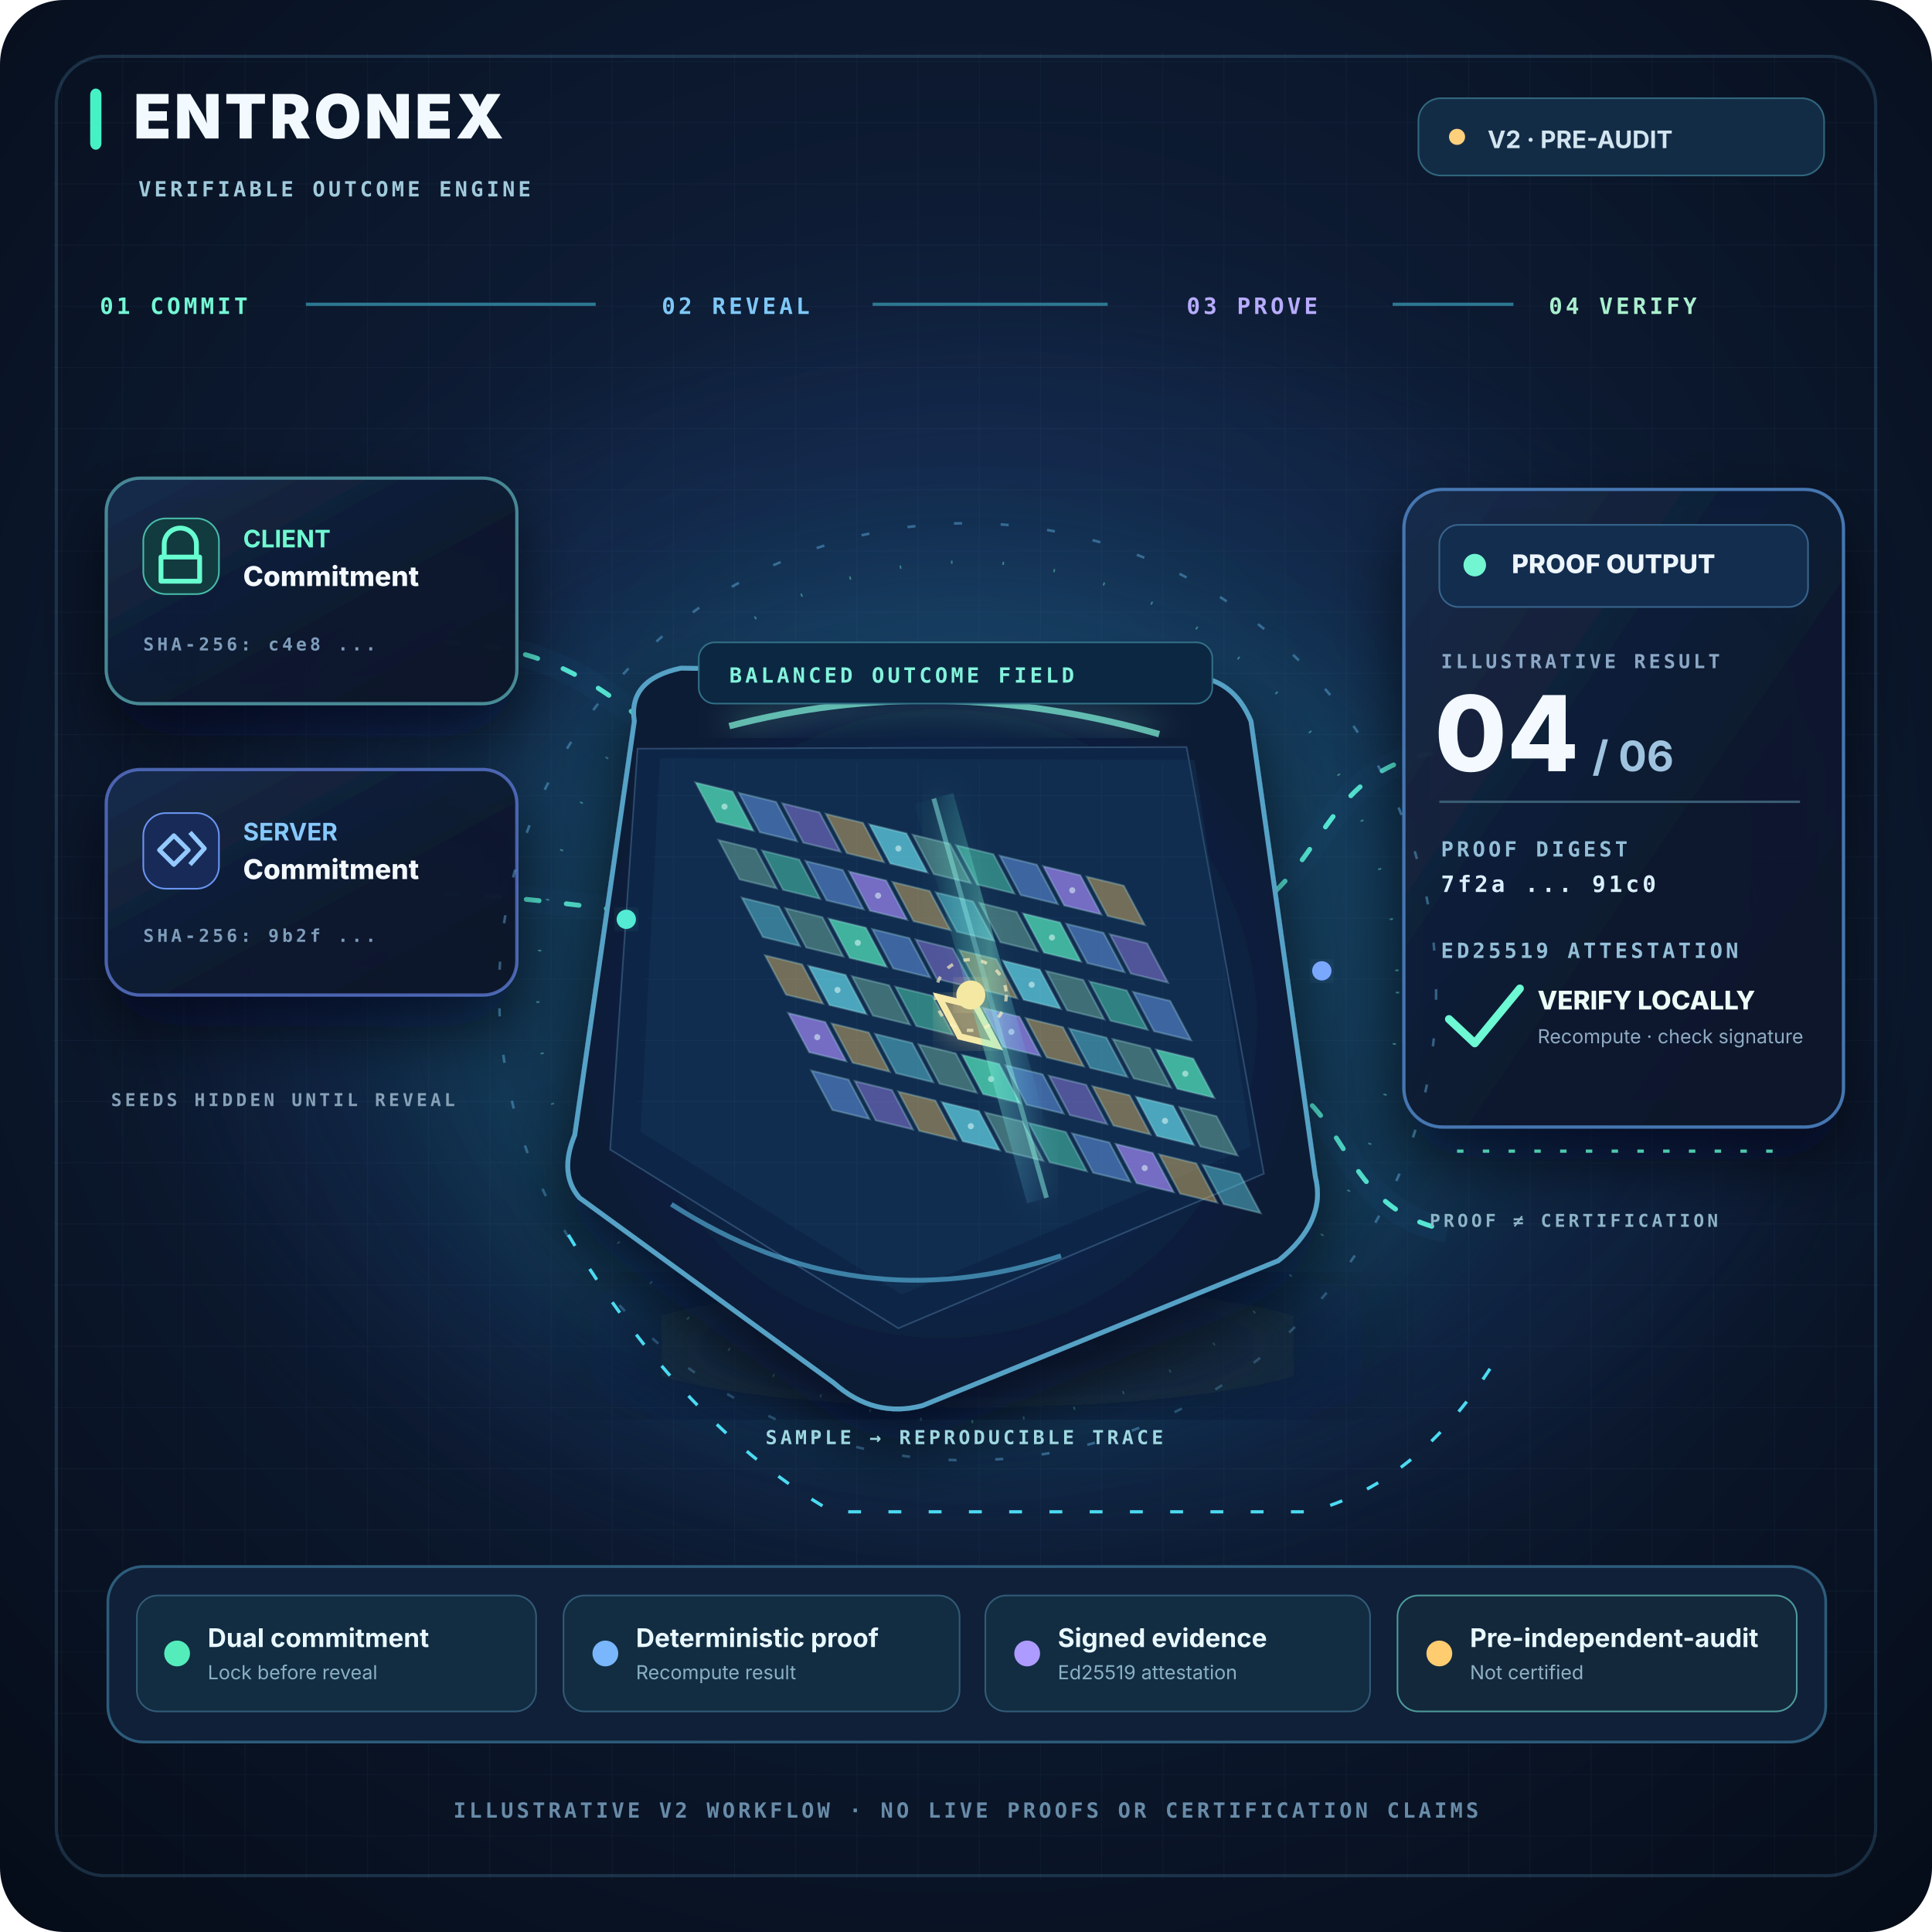
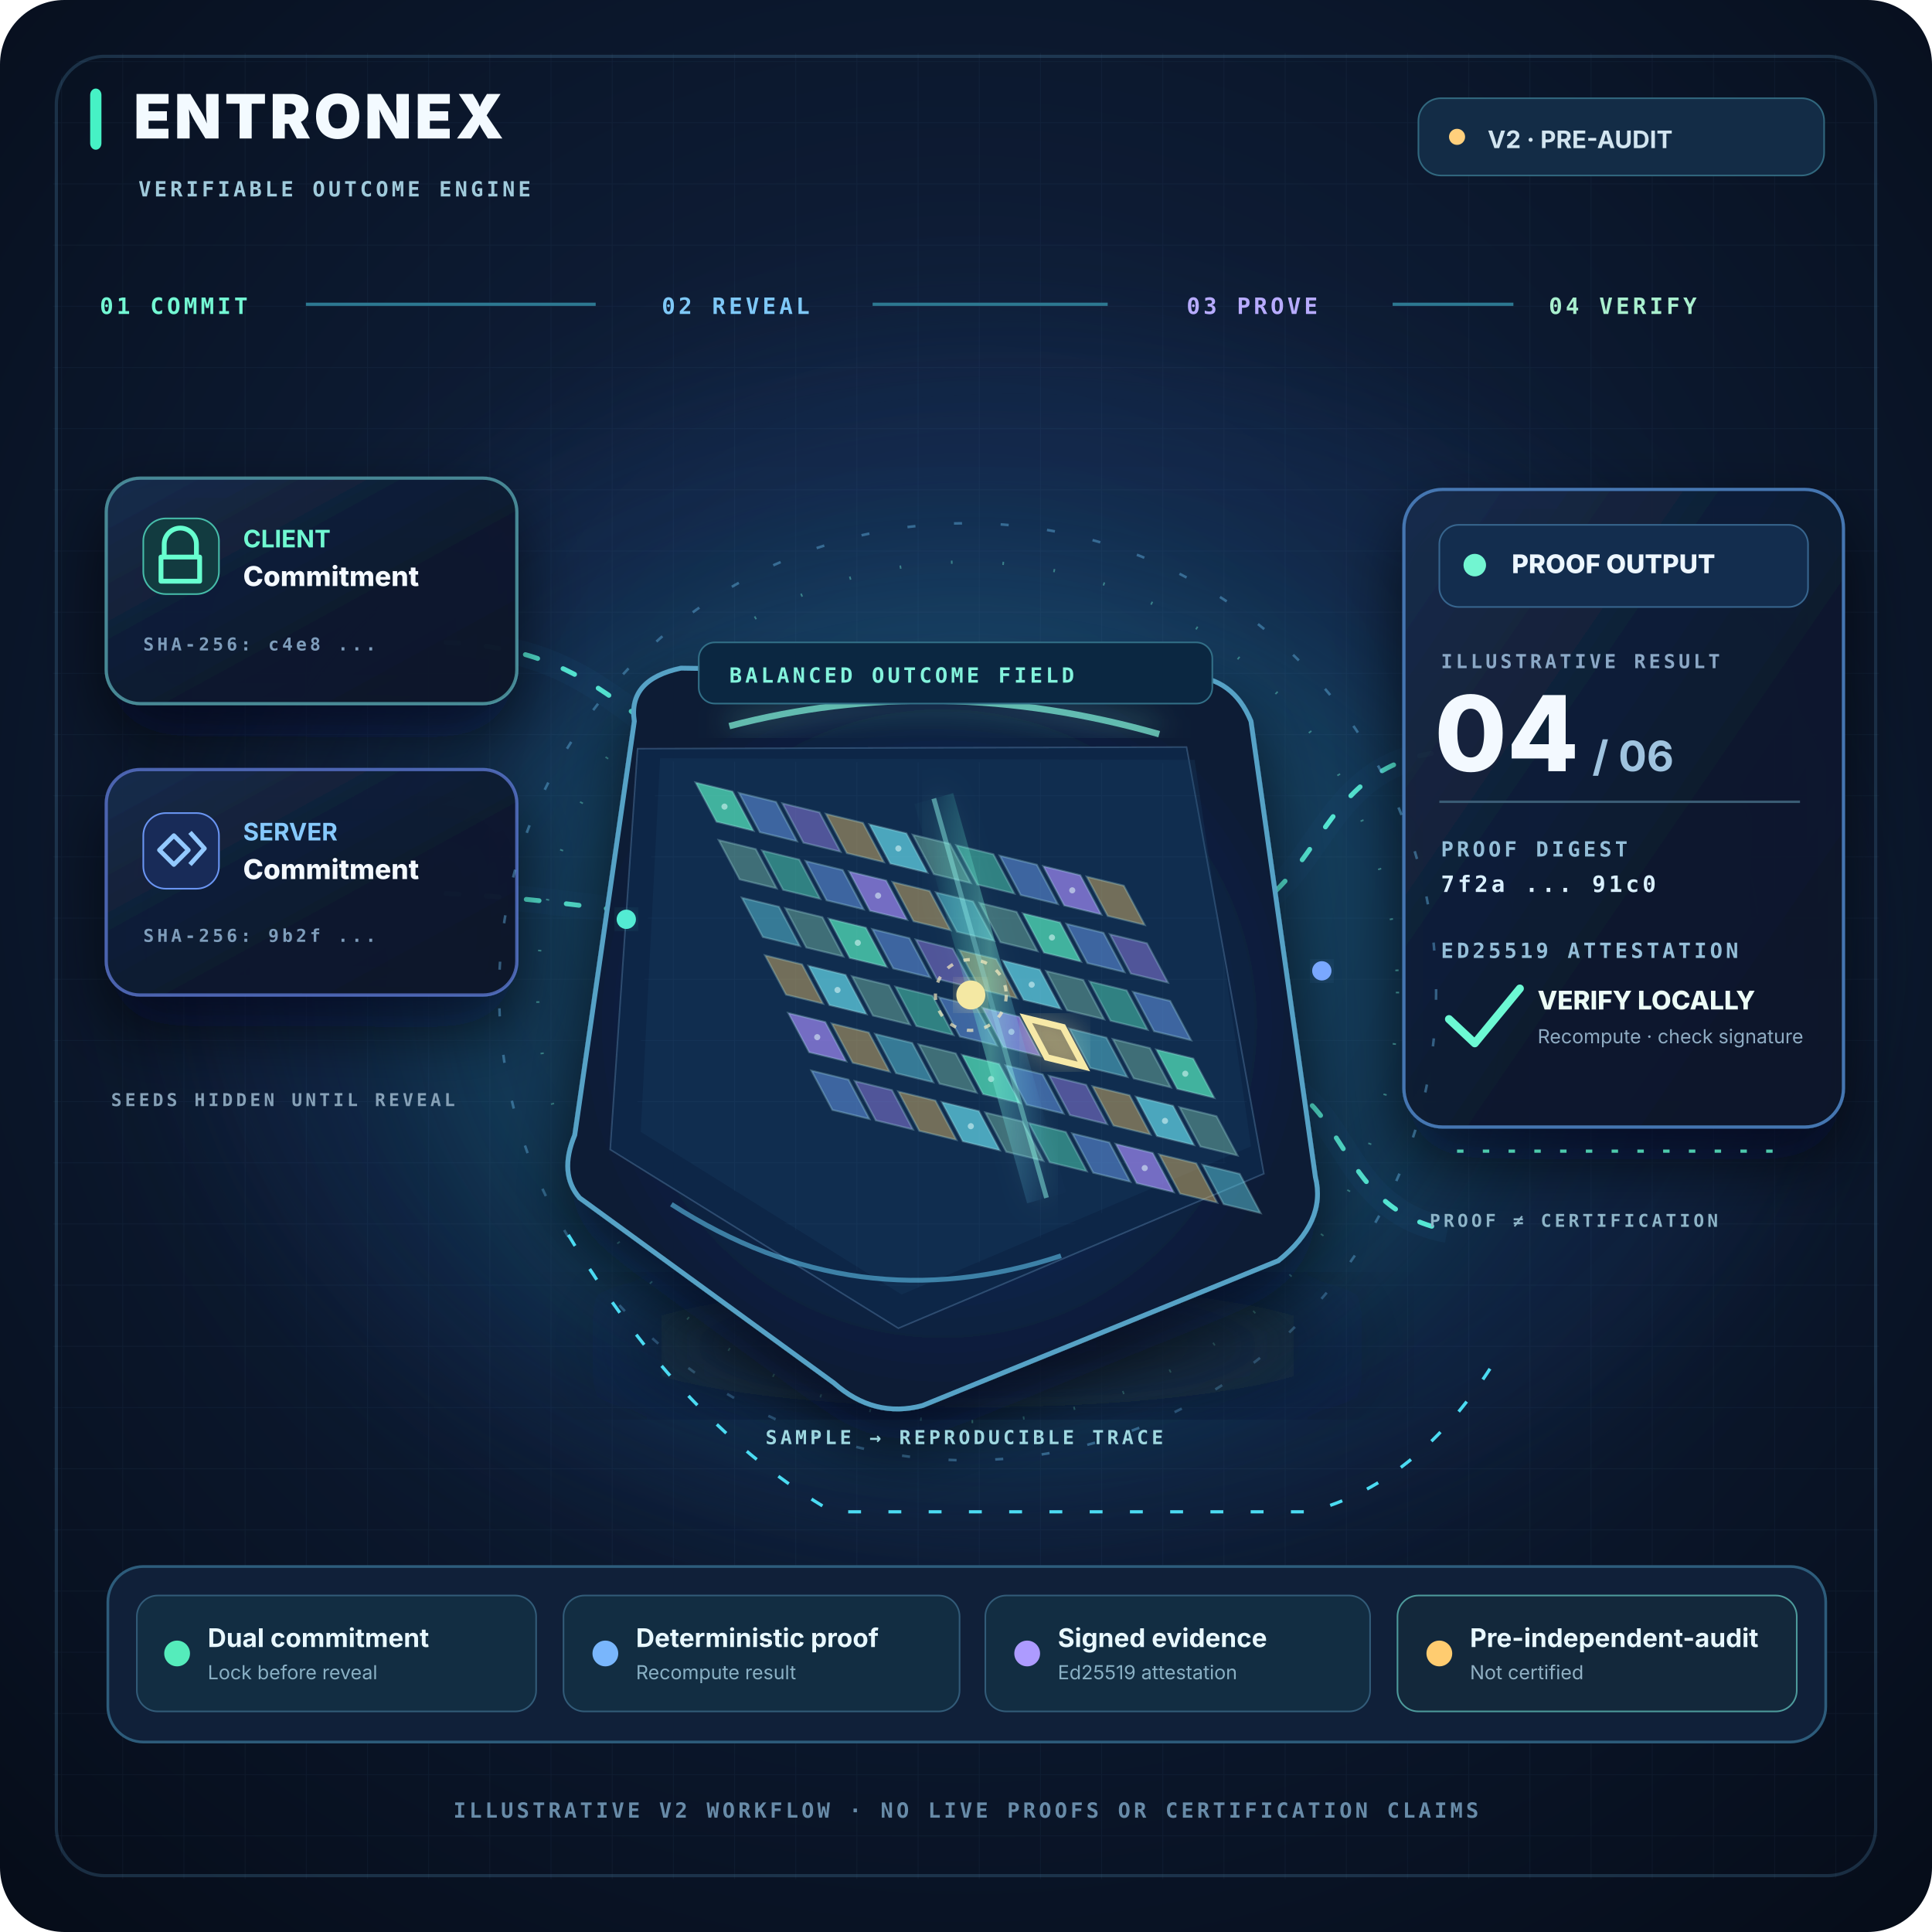
<svg xmlns="http://www.w3.org/2000/svg" width="1200" height="1200" viewBox="0 0 1200 1200" role="img" aria-labelledby="en-title en-desc" data-entronex-asset="verifiable-outcome-concept-v2">
  <defs>
    <radialGradient id="bg" cx="50%" cy="43%" r="79%">
      <stop stop-color="#172d52" />
      <stop offset=".42" stop-color="#0d1b33" />
      <stop offset="1" stop-color="#050b16" />
    </radialGradient>
    <linearGradient id="pane" x1="0" y1="0" x2="1" y2="1">
      <stop stop-color="#192c4e" stop-opacity=".96" />
      <stop offset=".54" stop-color="#0c1a30" stop-opacity=".95" />
      <stop offset="1" stop-color="#081628" stop-opacity=".98" />
    </linearGradient>
    <linearGradient id="halo" x1="0" y1="0" x2="1" y2="1">
      <stop stop-color="#60f0d5" />
      <stop offset=".5" stop-color="#4aaaf8" />
      <stop offset="1" stop-color="#a090ff" />
    </linearGradient>
    <linearGradient id="scan" x1="0" y1="0" x2="1" y2="0">
      <stop stop-color="#44e5cf" stop-opacity=".05" />
      <stop offset=".5" stop-color="#81f8db" stop-opacity=".8" />
      <stop offset="1" stop-color="#50a8fb" stop-opacity=".02" />
    </linearGradient>
    <radialGradient id="core" cx="50%" cy="48%">
      <stop stop-color="#1b4270" />
      <stop offset=".66" stop-color="#0c264a" />
      <stop offset="1" stop-color="#0b1a34" />
    </radialGradient>
    <filter id="glow">
      <feGaussianBlur stdDeviation="10" result="b" />
      <feMerge>
        <feMergeNode in="b" />
        <feMergeNode in="SourceGraphic" />
      </feMerge>
    </filter>
    <filter id="soft">
      <feGaussianBlur stdDeviation="40" />
    </filter>
    <filter id="shadow" x="-25%" y="-25%" width="160%" height="175%">
      <feDropShadow dx="0" dy="20" stdDeviation="21" flood-color="#020713" flood-opacity=".65" />
    </filter>
    <pattern id="mesh" width="38" height="38" patternUnits="userSpaceOnUse">
      <path d="M38 0H0V38" stroke="#5e8db2" stroke-opacity=".12" fill="none" stroke-width="1" />
    </pattern>
    <style>
  text{font-family:Inter,ui-sans-serif,-apple-system,BlinkMacSystemFont,"Segoe UI",Arial,sans-serif}
  .over{font-family:ui-monospace,"SFMono-Regular",Consolas,monospace;letter-spacing:2px;font-weight:750}
  .route{stroke-dasharray:8 17;animation:enFlow 4.1s linear infinite}
  .orbit{transform-origin:600px 612px;animation:enOrbit 35s linear infinite}
  .spark{animation:enPulse 3.1s ease-in-out infinite}
  .spark2{animation:enPulse 3.1s ease-in-out -1.2s infinite}
  .corefloat{animation:enFloat 7s ease-in-out infinite}
  .sweep{animation:enScan 6s ease-in-out infinite;transform-origin:600px 612px}
  .blink{animation:enBlink 3.4s ease-in-out infinite}
  @keyframes enFlow{to{stroke-dashoffset:-100}}
  @keyframes enOrbit{to{transform:rotate(360deg)}}
  @keyframes enPulse{0%,100%{opacity:.4}45%{opacity:1}}
  @keyframes enFloat{0%,100%{transform:translateY(0)}50%{transform:translateY(-9px)}}
  @keyframes enScan{0%,100%{transform:translateX(-180px);opacity:.12}48%{transform:translateX(95px);opacity:.85}65%{transform:translateX(152px);opacity:.17}}
  @keyframes enBlink{0%,100%{opacity:.38}50%{opacity:1}}
  @media(prefers-reduced-motion:reduce){.route,.orbit,.spark,.spark2,.corefloat,.sweep,.blink{animation:none!important}}
</style>
  </defs>
  <rect width="1200" height="1200" fill="url(#bg)" rx="40" />
  <ellipse cx="630" cy="595" rx="510" ry="375" fill="#1b5090" opacity=".15" filter="url(#soft)" />
  <ellipse cx="600" cy="620" rx="350" ry="275" fill="#12b1bd" opacity=".13" filter="url(#soft)" />
  <rect x="33" y="33" width="1134" height="1134" rx="32" fill="url(#mesh)" opacity=".55" />
  <rect x="35" y="35" width="1130" height="1130" rx="30" fill="none" stroke="#5791b8" stroke-opacity=".25" stroke-width="2" />
  <rect x="56" y="55" width="7" height="38" rx="4" fill="#46f2c5" />
  <text x="83" y="86" fill="#f3faff" font-size="38" letter-spacing="2" font-weight="850">ENTRONEX</text>
  <text x="86" y="122" fill="#a0cadb" class="over" font-size="13">VERIFIABLE OUTCOME ENGINE</text>
  <rect x="881" y="61" width="252" height="48" rx="14" fill="#132c46" stroke="#3a7a90" stroke-opacity=".8" />
  <circle cx="905" cy="85" r="5" fill="#ffd07c" />
  <text x="924" y="92" fill="#d2e5f0" font-size="15" font-weight="700">V2 · PRE-AUDIT</text>
  <text x="62" y="195" fill="#73f8d3" class="over" font-size="14">01  COMMIT</text>
  <path d="M190 189H370" fill="none" stroke="#2d7891" stroke-width="2" />
  <text x="411" y="195" fill="#7ec8f7" class="over" font-size="14">02  REVEAL</text>
  <path d="M542 189H688" fill="none" stroke="#2d7891" stroke-width="2" />
  <text x="737" y="195" fill="#b7abff" class="over" font-size="14">03  PROVE</text>
  <path d="M865 189H940" fill="none" stroke="#2d7891" stroke-width="2" />
  <text x="962" y="195" fill="#a9efce" class="over" font-size="14">04 VERIFY</text>
  <path d="M277 399 C380 404 387 458 472 487" stroke="#17456e" stroke-width="16" fill="none" opacity=".22" />
  <path class="route" d="M277 399 C380 404 387 458 472 487" stroke="#55e8d5" stroke-width="3" fill="none" stroke-linecap="round" />
  <path d="M277 555 C359 559 375 568 462 570" stroke="#17456e" stroke-width="16" fill="none" opacity=".22" />
  <path class="route" d="M277 555 C359 559 375 568 462 570" stroke="#55e8d5" stroke-width="3" fill="none" stroke-linecap="round" />
  <path d="M749 576 C822 561 813 481 889 468" stroke="#17456e" stroke-width="16" fill="none" opacity=".22" />
  <path class="route" d="M749 576 C822 561 813 481 889 468" stroke="#55e8d5" stroke-width="3" fill="none" stroke-linecap="round" />
  <path d="M771 666 C840 671 825 750 899 764" stroke="#17456e" stroke-width="16" fill="none" opacity=".22" />
  <path class="route" d="M771 666 C840 671 825 750 899 764" stroke="#55e8d5" stroke-width="3" fill="none" stroke-linecap="round" />
  <g filter="url(#shadow)">
    <rect x="66" y="297" width="255" height="140" rx="21" fill="url(#pane)" stroke="#5fb2bb" stroke-opacity=".7" stroke-width="2" />
    <rect x="66" y="478" width="255" height="140" rx="21" fill="url(#pane)" stroke="#6480de" stroke-opacity=".7" stroke-width="2" />
  </g>
  <rect x="89" y="322" width="47" height="47" rx="14" fill="#123b40" stroke="#46bca9" />
  <path d="M102 346v-8a10 10 0 0 1 20 0v8m-22 0h24v15h-24z" stroke="#67ffcf" stroke-width="3" fill="none" stroke-linecap="round" stroke-linejoin="round" />
  <text x="151" y="340" fill="#70f9d1" font-size="15" font-weight="750">CLIENT</text>
  <text x="151" y="364" fill="#f4f9ff" font-size="17" font-weight="780">Commitment</text>
  <text x="89" y="404" fill="#7e9dbb" class="over" font-size="11">SHA-256: c4e8 ...</text>
  <rect x="89" y="505" width="47" height="47" rx="14" fill="#182b58" stroke="#6a95f2" />
  <path d="M99 528l9-9 9 9-9 9-9-9zm19-11l9 10-9 10" fill="none" stroke="#93c9ff" stroke-width="2.8" stroke-linejoin="round" />
  <text x="151" y="522" fill="#86c9fc" font-size="15" font-weight="750">SERVER</text>
  <text x="151" y="546" fill="#f4f9ff" font-size="17" font-weight="780">Commitment</text>
  <text x="89" y="585" fill="#7e9dbb" class="over" font-size="11">SHA-256: 9b2f ...</text>
  <text x="69" y="687" fill="#86a1b7" class="over" font-size="11">SEEDS HIDDEN UNTIL REVEAL</text>
  <g filter="url(#shadow)">
    <rect x="872" y="304" width="273" height="396" rx="24" fill="url(#pane)" stroke="#4576b1" stroke-width="2" />
  </g>
  <rect x="894" y="326" width="229" height="51" rx="12" fill="#132d4e" stroke="#37658e" />
  <circle cx="916" cy="351" r="7" fill="#72f5d1" class="spark" />
  <text x="939" y="356" fill="#edf6ff" font-size="16" font-weight="800">PROOF OUTPUT</text>
  <text x="895" y="415" fill="#8ba8c6" class="over" font-size="12">ILLUSTRATIVE RESULT</text>
  <text x="891" y="479" fill="#f3f9ff" font-size="65" font-weight="800">04</text>
  <text x="989" y="479" fill="#9fc3df" font-size="26" font-weight="700">/ 06</text>
  <path d="M894 498H1118" stroke="#3a5c75" stroke-width="1.5" />
  <text x="895" y="532" fill="#94bed8" class="over" font-size="13">PROOF DIGEST</text>
  <text x="895" y="554" fill="#daf0ff" class="over" font-size="14">7f2a ... 91c0</text>
  <text x="895" y="595" fill="#94bed8" class="over" font-size="13">ED25519 ATTESTATION</text>
  <path d="M900 633l16 15 28-34" fill="none" stroke="#6cf9d3" stroke-width="5" stroke-linecap="round" stroke-linejoin="round" />
  <text x="955" y="627" fill="#ecfcf6" font-size="16" font-weight="800">VERIFY LOCALLY</text>
  <text x="955" y="648" fill="#8eabc2" font-size="12">Recompute · check signature</text>
  <path d="M905 715H1110" stroke="#4ecbad" stroke-width="2" stroke-dasharray="4 12" />
  <text x="888" y="762" fill="#8db4c7" class="over" font-size="11">PROOF ≠ CERTIFICATION</text>
  <g class="orbit" opacity=".42">
    <circle cx="601" cy="616" r="291" fill="none" stroke="#68bcef" stroke-width="1.6" stroke-dasharray="5 24" />
    <circle cx="601" cy="616" r="267" fill="none" stroke="#6febd2" stroke-width="2" stroke-dasharray="1 31" />
  </g>
  <ellipse cx="607" cy="836" rx="226" ry="38" fill="#091020" opacity=".8" filter="url(#soft)" />
  <g filter="url(#shadow)">
    <path d="M394 448Q390 422 423 415L739 420Q766 421 777 448L817 731Q824 759 794 783L573 873Q543 881 518 859L360 744Q347 729 357 705Z" fill="url(#core)" stroke="#57a2c6" stroke-width="3" />
    <path d="M396 465L737 464L785 729L558 825L379 714Z" fill="#0a2546" stroke="#80acd7" stroke-opacity=".3" />
  </g>
  <path d="M410 471L742 472L777 712L560 804L398 703Z" fill="#184369" opacity=".25" />
  <path d="M408 473L742 474L779 715L557 805L395 700Z" fill="url(#mesh)" opacity=".55" />
  <g class="corefloat">
    <polygon points="432.0,486.0 455.0,491.6 468.0,516.0 445.0,510.4" fill="#55e5bd" fill-opacity=".72" stroke="#b3eff0" stroke-opacity=".27" stroke-width="1.2" />
    <circle cx="450.0" cy="501.0" r="1.9" fill="#e1fafa" opacity=".55" />
    <polygon points="459.0,492.5 482.0,498.1 495.0,522.5 472.0,516.9" fill="#72a8ff" fill-opacity=".46" stroke="#b3eff0" stroke-opacity=".27" stroke-width="1.2" />
    <polygon points="486.0,499.0 509.0,504.6 522.0,529.0 499.0,523.4" fill="#9b85f0" fill-opacity=".46" stroke="#b3eff0" stroke-opacity=".27" stroke-width="1.2" />
    <polygon points="513.0,505.5 536.0,511.1 549.0,535.5 526.0,529.9" fill="#e4bc67" fill-opacity=".46" stroke="#b3eff0" stroke-opacity=".27" stroke-width="1.2" />
    <polygon points="540.0,512.0 563.0,517.6 576.0,542.0 553.0,536.4" fill="#63d5e8" fill-opacity=".72" stroke="#b3eff0" stroke-opacity=".27" stroke-width="1.2" />
    <circle cx="558.0" cy="527.0" r="1.9" fill="#e1fafa" opacity=".55" />
    <polygon points="567.0,518.5 590.0,524.1 603.0,548.5 580.0,542.9" fill="#75bba6" fill-opacity=".46" stroke="#b3eff0" stroke-opacity=".27" stroke-width="1.2" />
    <polygon points="594.0,525.0 617.0,530.6 630.0,555.0 607.0,549.4" fill="#55e5bd" fill-opacity=".46" stroke="#b3eff0" stroke-opacity=".27" stroke-width="1.2" />
    <polygon points="621.0,531.5 644.0,537.1 657.0,561.5 634.0,555.9" fill="#72a8ff" fill-opacity=".46" stroke="#b3eff0" stroke-opacity=".27" stroke-width="1.2" />
    <polygon points="648.0,538.0 671.0,543.6 684.0,568.0 661.0,562.4" fill="#9b85f0" fill-opacity=".72" stroke="#b3eff0" stroke-opacity=".27" stroke-width="1.2" />
    <circle cx="666.0" cy="553.0" r="1.9" fill="#e1fafa" opacity=".55" />
    <polygon points="675.0,544.5 698.0,550.1 711.0,574.5 688.0,568.9" fill="#e4bc67" fill-opacity=".46" stroke="#b3eff0" stroke-opacity=".27" stroke-width="1.2" />
    <polygon points="446.4,521.8 469.4,527.4 482.4,551.8 459.4,546.2" fill="#75bba6" fill-opacity=".46" stroke="#b3eff0" stroke-opacity=".27" stroke-width="1.2" />
    <polygon points="473.4,528.3 496.4,533.9 509.4,558.3 486.4,552.7" fill="#55e5bd" fill-opacity=".46" stroke="#b3eff0" stroke-opacity=".27" stroke-width="1.2" />
    <polygon points="500.4,534.8 523.4,540.4 536.4,564.8 513.4,559.2" fill="#72a8ff" fill-opacity=".46" stroke="#b3eff0" stroke-opacity=".27" stroke-width="1.2" />
    <polygon points="527.4,541.3 550.4,546.9 563.4,571.3 540.4,565.7" fill="#9b85f0" fill-opacity=".72" stroke="#b3eff0" stroke-opacity=".27" stroke-width="1.2" />
    <circle cx="545.4" cy="556.3" r="1.9" fill="#e1fafa" opacity=".55" />
    <polygon points="554.4,547.8 577.4,553.4 590.4,577.8 567.4,572.2" fill="#e4bc67" fill-opacity=".46" stroke="#b3eff0" stroke-opacity=".27" stroke-width="1.2" />
    <polygon points="581.4,554.3 604.4,559.9 617.4,584.3 594.4,578.7" fill="#63d5e8" fill-opacity=".46" stroke="#b3eff0" stroke-opacity=".27" stroke-width="1.2" />
    <polygon points="608.4,560.8 631.4,566.4 644.4,590.8 621.4,585.2" fill="#75bba6" fill-opacity=".46" stroke="#b3eff0" stroke-opacity=".27" stroke-width="1.2" />
    <polygon points="635.4,567.3 658.4,572.9 671.4,597.3 648.4,591.7" fill="#55e5bd" fill-opacity=".72" stroke="#b3eff0" stroke-opacity=".27" stroke-width="1.2" />
    <circle cx="653.4" cy="582.3" r="1.9" fill="#e1fafa" opacity=".55" />
    <polygon points="662.4,573.8 685.4,579.4 698.4,603.8 675.4,598.2" fill="#72a8ff" fill-opacity=".46" stroke="#b3eff0" stroke-opacity=".27" stroke-width="1.2" />
    <polygon points="689.4,580.3 712.4,585.9 725.4,610.3 702.4,604.7" fill="#9b85f0" fill-opacity=".46" stroke="#b3eff0" stroke-opacity=".27" stroke-width="1.2" />
    <polygon points="460.8,557.6 483.8,563.2 496.8,587.6 473.8,582.0" fill="#63d5e8" fill-opacity=".46" stroke="#b3eff0" stroke-opacity=".27" stroke-width="1.2" />
    <polygon points="487.8,564.1 510.8,569.7 523.8,594.1 500.8,588.5" fill="#75bba6" fill-opacity=".46" stroke="#b3eff0" stroke-opacity=".27" stroke-width="1.2" />
    <polygon points="514.8,570.6 537.8,576.2 550.8,600.6 527.8,595.0" fill="#55e5bd" fill-opacity=".72" stroke="#b3eff0" stroke-opacity=".27" stroke-width="1.2" />
    <circle cx="532.8" cy="585.6" r="1.9" fill="#e1fafa" opacity=".55" />
    <polygon points="541.8,577.1 564.8,582.7 577.8,607.1 554.8,601.5" fill="#72a8ff" fill-opacity=".46" stroke="#b3eff0" stroke-opacity=".27" stroke-width="1.2" />
    <polygon points="568.8,583.6 591.8,589.2 604.8,613.6 581.8,608.0" fill="#9b85f0" fill-opacity=".46" stroke="#b3eff0" stroke-opacity=".27" stroke-width="1.2" />
    <polygon points="595.8,590.1 618.8,595.7 631.8,620.1 608.8,614.5" fill="#e4bc67" fill-opacity=".46" stroke="#b3eff0" stroke-opacity=".27" stroke-width="1.2" />
    <polygon points="622.8,596.6 645.8,602.2 658.8,626.6 635.8,621.0" fill="#63d5e8" fill-opacity=".72" stroke="#b3eff0" stroke-opacity=".27" stroke-width="1.2" />
    <circle cx="640.8" cy="611.6" r="1.9" fill="#e1fafa" opacity=".55" />
    <polygon points="649.8,603.1 672.8,608.7 685.8,633.1 662.8,627.5" fill="#75bba6" fill-opacity=".46" stroke="#b3eff0" stroke-opacity=".27" stroke-width="1.2" />
    <polygon points="676.8,609.6 699.8,615.2 712.8,639.6 689.8,634.0" fill="#55e5bd" fill-opacity=".46" stroke="#b3eff0" stroke-opacity=".27" stroke-width="1.2" />
    <polygon points="703.8,616.1 726.8,621.7 739.8,646.1 716.8,640.5" fill="#72a8ff" fill-opacity=".46" stroke="#b3eff0" stroke-opacity=".27" stroke-width="1.2" />
    <polygon points="475.2,593.4 498.2,599.0 511.2,623.4 488.2,617.8" fill="#e4bc67" fill-opacity=".46" stroke="#b3eff0" stroke-opacity=".27" stroke-width="1.2" />
    <polygon points="502.2,599.9 525.2,605.5 538.2,629.9 515.2,624.3" fill="#63d5e8" fill-opacity=".72" stroke="#b3eff0" stroke-opacity=".27" stroke-width="1.2" />
    <circle cx="520.2" cy="614.9" r="1.9" fill="#e1fafa" opacity=".55" />
    <polygon points="529.2,606.4 552.2,612.0 565.2,636.4 542.2,630.8" fill="#75bba6" fill-opacity=".46" stroke="#b3eff0" stroke-opacity=".27" stroke-width="1.2" />
    <polygon points="556.2,612.9 579.2,618.5 592.2,642.9 569.2,637.3" fill="#55e5bd" fill-opacity=".46" stroke="#b3eff0" stroke-opacity=".27" stroke-width="1.2" />
-     <polygon points="583.2,619.4 606.2,625.0 619.2,649.4 596.2,643.8" fill="#e4bc67" fill-opacity=".46" stroke="#b3eff0" stroke-opacity=".27" stroke-width="1.2" />
-     <polygon class="spark" points="583.2,619.4 606.2,625.0 619.2,649.4 596.2,643.8" fill="none" stroke="#f7e9a7" stroke-width="4" filter="url(#glow)" />
+     <polygon points="583.2,619.4 606.2,625.0 619.2,649.4 596.2,643.8" fill="#72a8ff" fill-opacity=".46" stroke="#b3eff0" stroke-opacity=".27" stroke-width="1.2" />
    <polygon points="610.2,625.9 633.2,631.5 646.2,655.9 623.2,650.3" fill="#9b85f0" fill-opacity=".72" stroke="#b3eff0" stroke-opacity=".27" stroke-width="1.2" />
    <circle cx="628.2" cy="640.9" r="1.9" fill="#e1fafa" opacity=".55" />
    <polygon points="637.2,632.4 660.2,638.0 673.2,662.4 650.2,656.8" fill="#e4bc67" fill-opacity=".46" stroke="#b3eff0" stroke-opacity=".27" stroke-width="1.2" />
+     <polygon class="spark" points="637.2,632.4 660.2,638.0 673.2,662.4 650.2,656.8" fill="none" stroke="#f7e9a7" stroke-width="4" filter="url(#glow)" />
    <polygon points="664.2,638.9 687.2,644.5 700.2,668.9 677.2,663.3" fill="#63d5e8" fill-opacity=".46" stroke="#b3eff0" stroke-opacity=".27" stroke-width="1.2" />
    <polygon points="691.2,645.4 714.2,651.0 727.2,675.4 704.2,669.8" fill="#75bba6" fill-opacity=".46" stroke="#b3eff0" stroke-opacity=".27" stroke-width="1.2" />
    <polygon points="718.2,651.9 741.2,657.5 754.2,681.9 731.2,676.3" fill="#55e5bd" fill-opacity=".72" stroke="#b3eff0" stroke-opacity=".27" stroke-width="1.2" />
    <circle cx="736.2" cy="666.9" r="1.9" fill="#e1fafa" opacity=".55" />
    <polygon points="489.6,629.2 512.6,634.8 525.6,659.2 502.6,653.6" fill="#9b85f0" fill-opacity=".72" stroke="#b3eff0" stroke-opacity=".27" stroke-width="1.2" />
    <circle cx="507.6" cy="644.2" r="1.9" fill="#e1fafa" opacity=".55" />
    <polygon points="516.6,635.7 539.6,641.3 552.6,665.7 529.6,660.1" fill="#e4bc67" fill-opacity=".46" stroke="#b3eff0" stroke-opacity=".27" stroke-width="1.2" />
    <polygon points="543.6,642.2 566.6,647.8 579.6,672.2 556.6,666.6" fill="#63d5e8" fill-opacity=".46" stroke="#b3eff0" stroke-opacity=".27" stroke-width="1.2" />
    <polygon points="570.6,648.7 593.6,654.3 606.6,678.7 583.6,673.1" fill="#75bba6" fill-opacity=".46" stroke="#b3eff0" stroke-opacity=".27" stroke-width="1.2" />
    <polygon points="597.6,655.2 620.6,660.8 633.6,685.2 610.6,679.6" fill="#55e5bd" fill-opacity=".72" stroke="#b3eff0" stroke-opacity=".27" stroke-width="1.2" />
    <circle cx="615.6" cy="670.2" r="1.9" fill="#e1fafa" opacity=".55" />
    <polygon points="624.6,661.7 647.6,667.3 660.6,691.7 637.6,686.1" fill="#72a8ff" fill-opacity=".46" stroke="#b3eff0" stroke-opacity=".27" stroke-width="1.2" />
    <polygon points="651.6,668.2 674.6,673.8 687.6,698.2 664.6,692.6" fill="#9b85f0" fill-opacity=".46" stroke="#b3eff0" stroke-opacity=".27" stroke-width="1.2" />
    <polygon points="678.6,674.7 701.6,680.3 714.6,704.7 691.6,699.1" fill="#e4bc67" fill-opacity=".46" stroke="#b3eff0" stroke-opacity=".27" stroke-width="1.2" />
    <polygon points="705.6,681.2 728.6,686.8 741.6,711.2 718.6,705.6" fill="#63d5e8" fill-opacity=".72" stroke="#b3eff0" stroke-opacity=".27" stroke-width="1.2" />
    <circle cx="723.6" cy="696.2" r="1.9" fill="#e1fafa" opacity=".55" />
    <polygon points="732.6,687.7 755.6,693.3 768.6,717.7 745.6,712.1" fill="#75bba6" fill-opacity=".46" stroke="#b3eff0" stroke-opacity=".27" stroke-width="1.2" />
    <polygon points="504.0,665.0 527.0,670.6 540.0,695.0 517.0,689.4" fill="#72a8ff" fill-opacity=".46" stroke="#b3eff0" stroke-opacity=".27" stroke-width="1.2" />
    <polygon points="531.0,671.5 554.0,677.1 567.0,701.5 544.0,695.9" fill="#9b85f0" fill-opacity=".46" stroke="#b3eff0" stroke-opacity=".27" stroke-width="1.2" />
    <polygon points="558.0,678.0 581.0,683.6 594.0,708.0 571.0,702.4" fill="#e4bc67" fill-opacity=".46" stroke="#b3eff0" stroke-opacity=".27" stroke-width="1.2" />
    <polygon points="585.0,684.5 608.0,690.1 621.0,714.5 598.0,708.9" fill="#63d5e8" fill-opacity=".72" stroke="#b3eff0" stroke-opacity=".27" stroke-width="1.2" />
    <circle cx="603.0" cy="699.5" r="1.9" fill="#e1fafa" opacity=".55" />
    <polygon points="612.0,691.0 635.0,696.6 648.0,721.0 625.0,715.4" fill="#75bba6" fill-opacity=".46" stroke="#b3eff0" stroke-opacity=".27" stroke-width="1.2" />
    <polygon points="639.0,697.5 662.0,703.1 675.0,727.5 652.0,721.9" fill="#55e5bd" fill-opacity=".46" stroke="#b3eff0" stroke-opacity=".27" stroke-width="1.2" />
    <polygon points="666.0,704.0 689.0,709.6 702.0,734.0 679.0,728.4" fill="#72a8ff" fill-opacity=".46" stroke="#b3eff0" stroke-opacity=".27" stroke-width="1.2" />
    <polygon points="693.0,710.5 716.0,716.1 729.0,740.5 706.0,734.9" fill="#9b85f0" fill-opacity=".72" stroke="#b3eff0" stroke-opacity=".27" stroke-width="1.2" />
    <circle cx="711.0" cy="725.5" r="1.9" fill="#e1fafa" opacity=".55" />
    <polygon points="720.0,717.0 743.0,722.6 756.0,747.0 733.0,741.4" fill="#e4bc67" fill-opacity=".46" stroke="#b3eff0" stroke-opacity=".27" stroke-width="1.2" />
    <polygon points="747.0,723.5 770.0,729.1 783.0,753.5 760.0,747.9" fill="#63d5e8" fill-opacity=".46" stroke="#b3eff0" stroke-opacity=".27" stroke-width="1.2" />
  </g>
  <path d="M453 451Q583 417 720 456" stroke="#82f6db" stroke-opacity=".7" stroke-width="4" fill="none" filter="url(#glow)" />
  <path d="M417 748Q532 822 659 780" stroke="#64cbf5" stroke-opacity=".55" stroke-width="3" fill="none" />
  <g class="sweep" opacity=".5">
    <path d="M580 496L650 744" fill="none" stroke="url(#scan)" stroke-width="25" />
    <path d="M580 496L650 744" fill="none" stroke="#91fff1" stroke-width="3" filter="url(#glow)" />
  </g>
  <circle class="spark2" cx="603" cy="618" r="9" fill="#f4e8a3" filter="url(#glow)" />
  <circle cx="603" cy="618" r="22" fill="none" stroke="#fff2c3" stroke-opacity=".67" stroke-width="2" stroke-dasharray="4 7" />
  <rect x="434" y="399" width="319" height="38" rx="10" fill="#0b2741" stroke="#326f87" />
  <text x="453" y="424" fill="#83f3dc" class="over" font-size="13">BALANCED OUTCOME FIELD</text>
  <text x="599" y="897" text-anchor="middle" fill="#9ed7e0" class="over" font-size="12">SAMPLE → REPRODUCIBLE TRACE</text>
  <circle class="spark" cx="389" cy="571" r="6" fill="#52ebd3" filter="url(#glow)" />
  <circle class="spark2" cx="821" cy="603" r="6" fill="#7aa8ff" filter="url(#glow)" />
  <path class="route" d="M353 767Q424 885 517 939H813Q884 921 933 838" stroke="#4bdbf2" stroke-width="2" fill="none" />
  <g transform="translate(67 973)">
    <rect width="1067" height="109" rx="22" fill="#102039" stroke="#2d5c7b" stroke-width="1.7" />
    <rect x="18" y="18" width="248" height="72" rx="13" fill="#122d42" stroke="#325b78" />
    <circle cx="43" cy="54" r="8" fill="#55ecbb" />
    <text x="62" y="50" fill="#e8f8ff" font-size="16" font-weight="750">Dual commitment</text>
    <text x="62" y="70" fill="#89b0c4" font-size="12">Lock before reveal</text>
    <rect x="283" y="18" width="246" height="72" rx="13" fill="#122d42" stroke="#325b78" />
    <circle cx="309" cy="54" r="8" fill="#79b6fc" />
    <text x="328" y="50" fill="#e8f8ff" font-size="16" font-weight="750">Deterministic proof</text>
    <text x="328" y="70" fill="#89b0c4" font-size="12">Recompute result</text>
    <rect x="545" y="18" width="239" height="72" rx="13" fill="#122d42" stroke="#325b78" />
    <circle cx="571" cy="54" r="8" fill="#ad9bff" />
    <text x="590" y="50" fill="#e8f8ff" font-size="16" font-weight="750">Signed evidence</text>
    <text x="590" y="70" fill="#89b0c4" font-size="12">Ed25519 attestation</text>
    <rect x="801" y="18" width="248" height="72" rx="13" fill="#13283b" stroke="#4d9a9b" />
    <circle cx="827" cy="54" r="8" fill="#ffcc70" />
    <text x="846" y="50" fill="#e8f8ff" font-size="16" font-weight="750">Pre-independent-audit</text>
    <text x="846" y="70" fill="#91b1c4" font-size="12">Not certified</text>
  </g>
  <text x="600" y="1129" text-anchor="middle" fill="#688ba8" class="over" font-size="13">ILLUSTRATIVE V2 WORKFLOW · NO LIVE PROOFS OR CERTIFICATION CLAIMS</text>
</svg>
